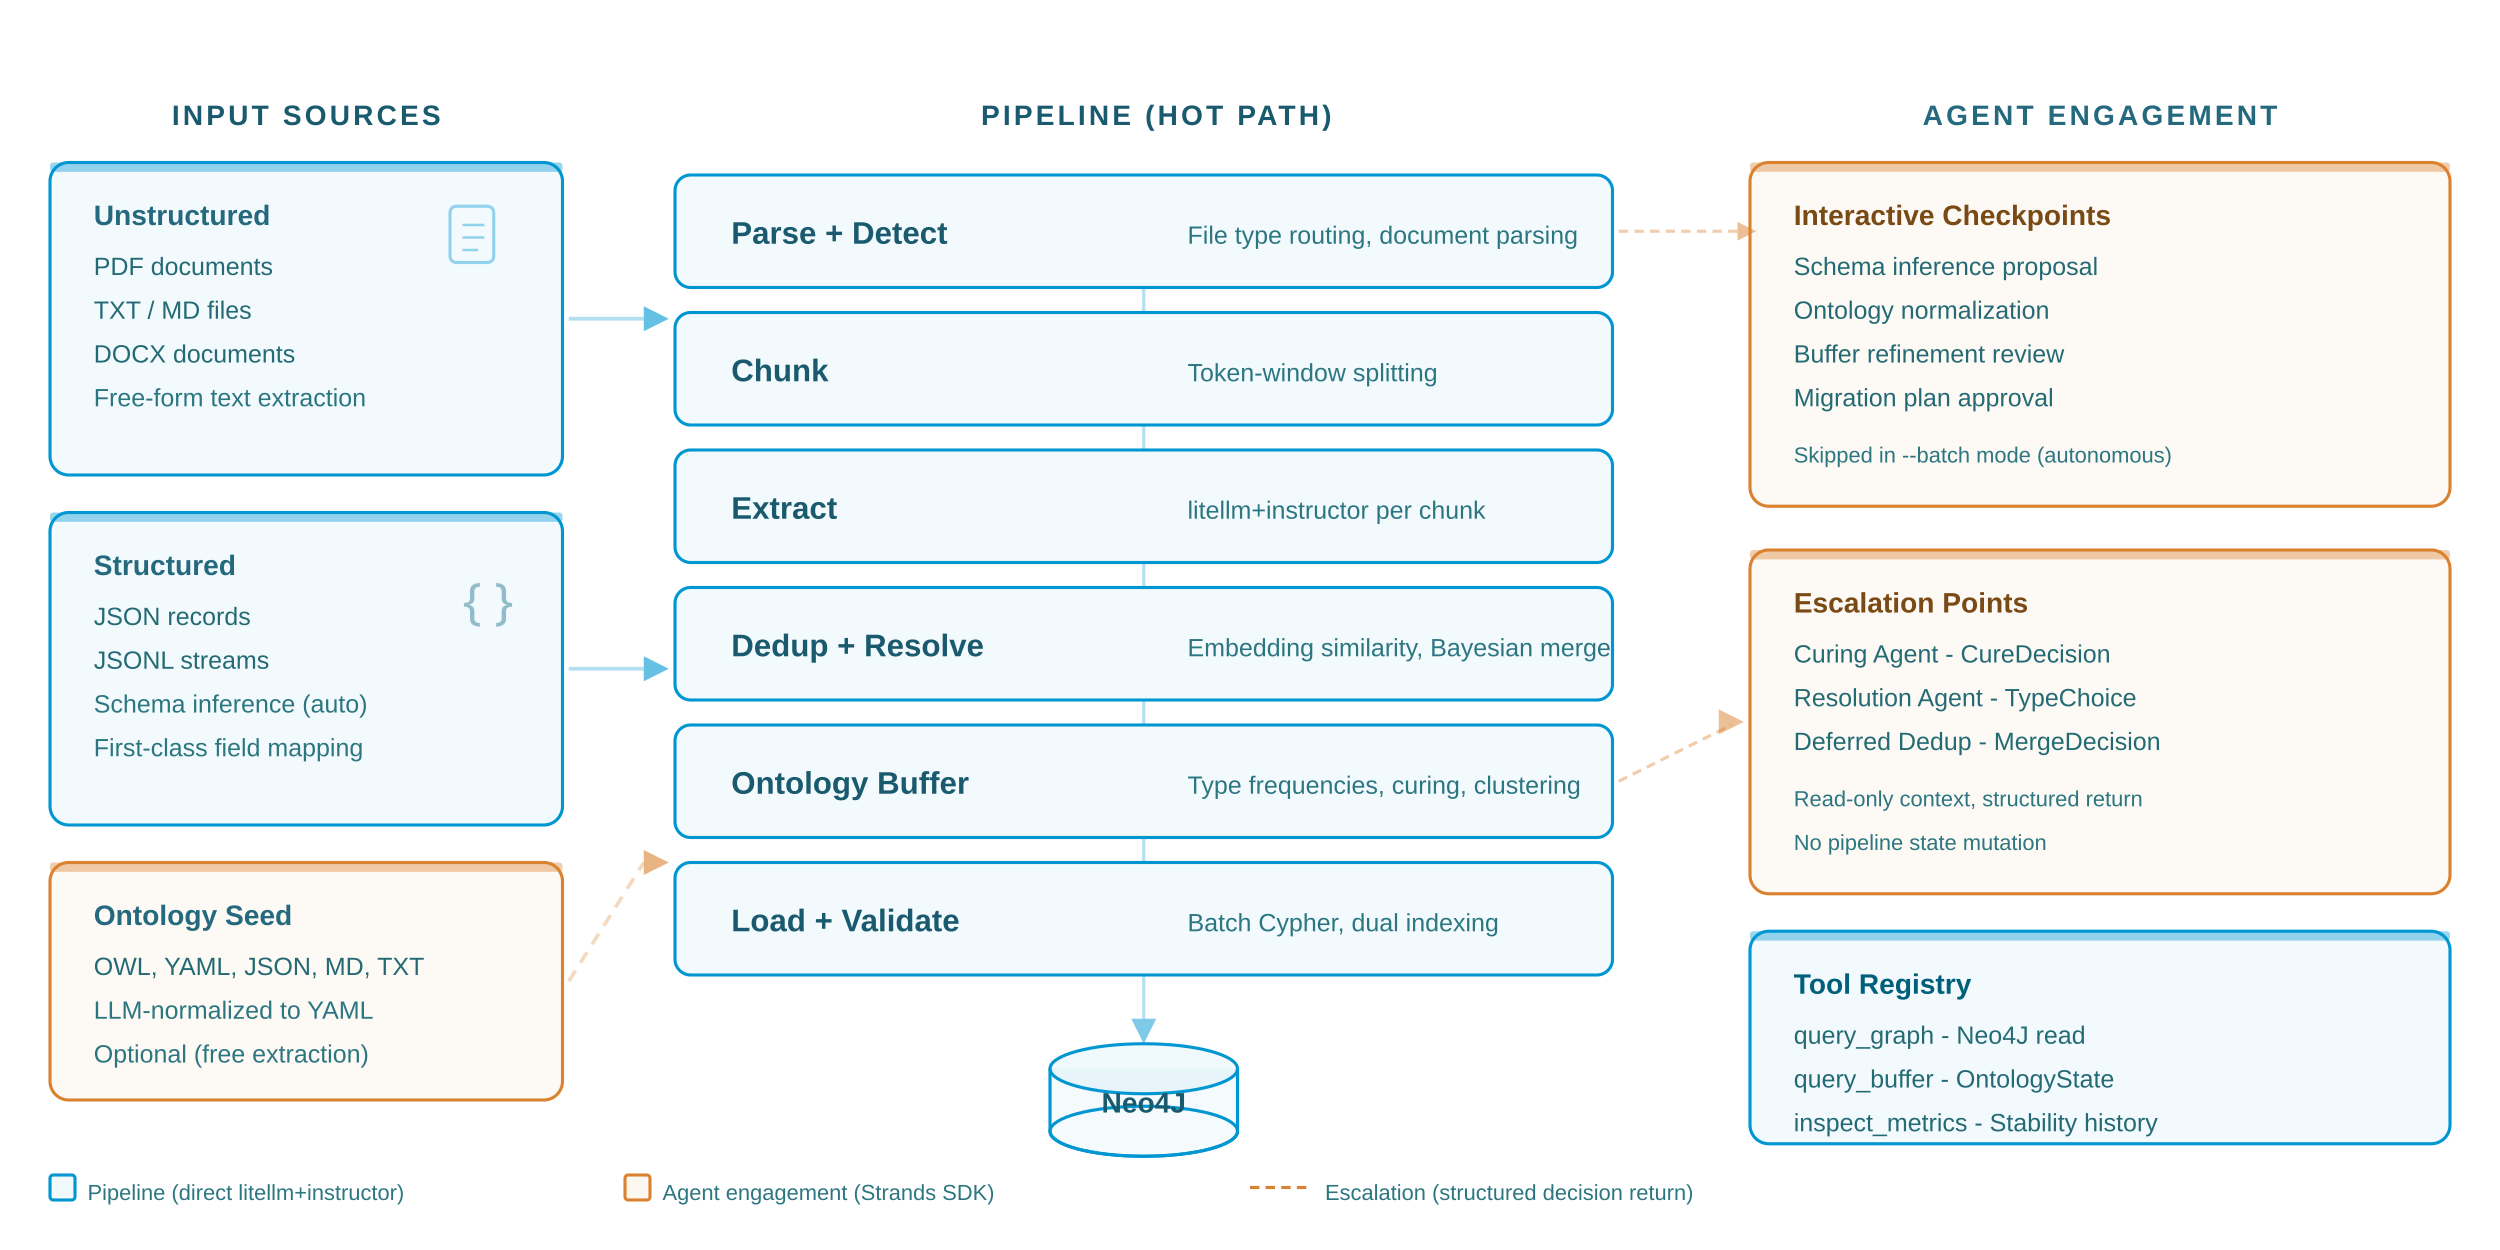
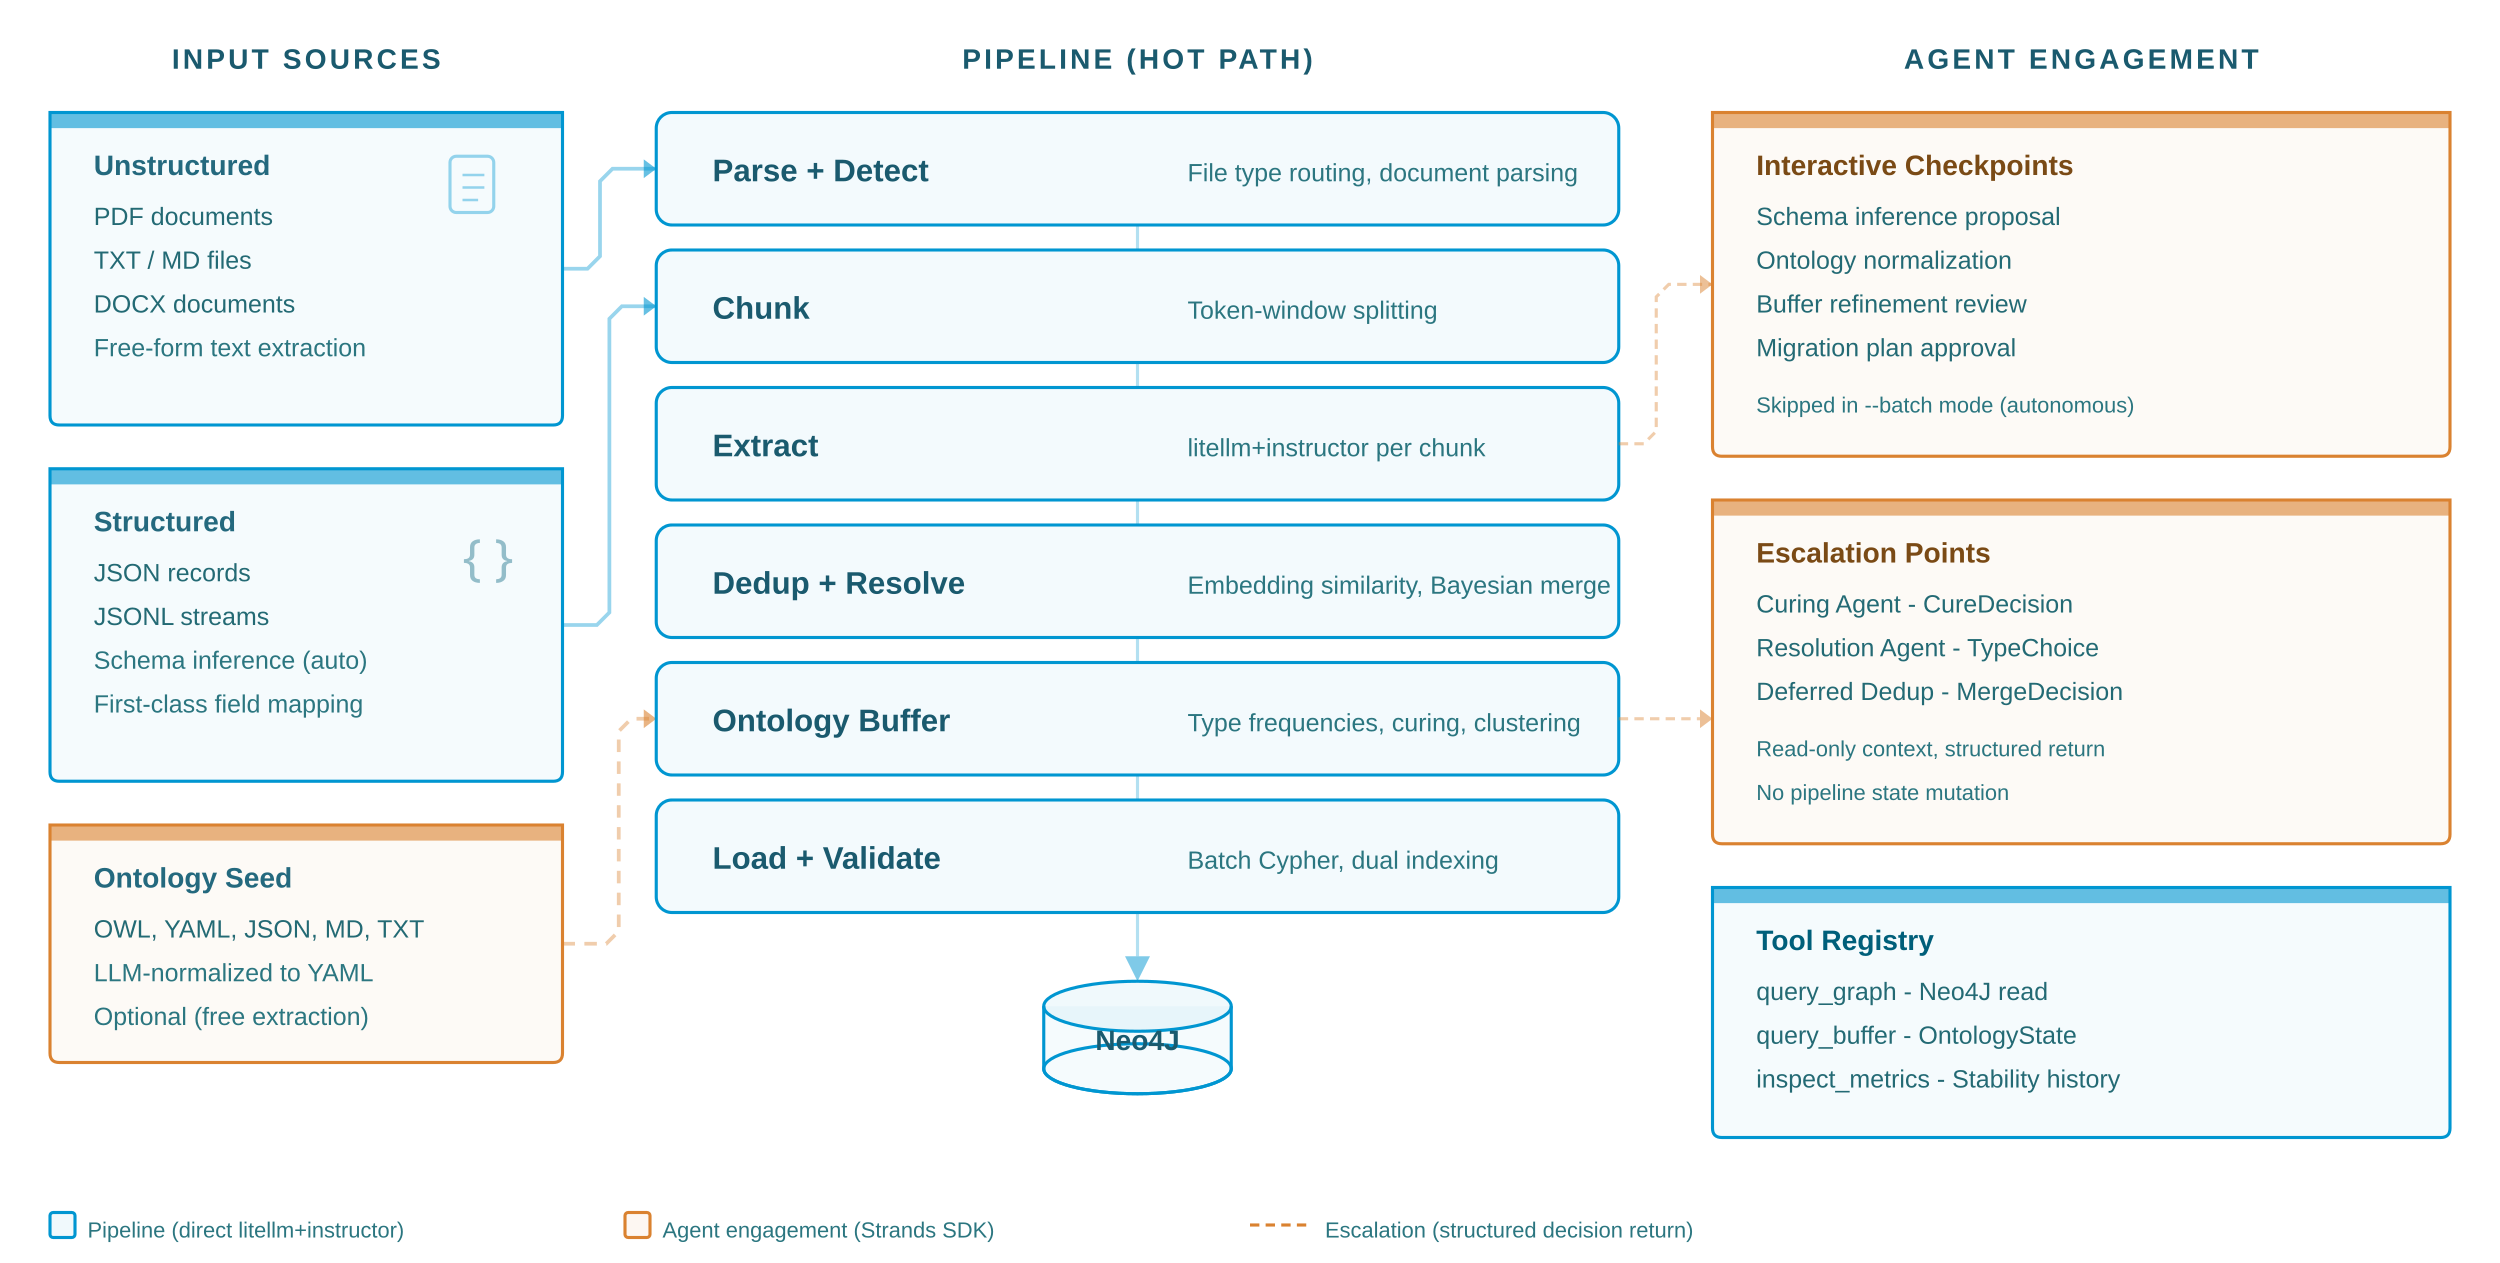
- <svg xmlns="http://www.w3.org/2000/svg" viewBox="0 0 800 400">
+ <svg xmlns="http://www.w3.org/2000/svg" viewBox="0 0 800 404">
  <style>
    .fg-1 { fill: #1a5a6e; }
    .fg-2 { fill: #24697e; }
    .fg-3 { fill: #236a74; }
    .fg-4 { fill: #2b7680; }
    .accent-1 { fill: #005f7a; }
    .accent-2 { fill: #7a4a15; }
    @media (prefers-color-scheme: dark) {
      .fg-1 { fill: #b8e4f0; }
      .fg-2 { fill: #8fd4e6; }
      .fg-3 { fill: #5aafc5; }
      .fg-4 { fill: #4099b3; }
      .accent-1 { fill: #5cc8e0; }
      .accent-2 { fill: #d4a04a; }
    }
  </style>
-   <g id="guide-grid" display="none">
-     <line x1="200" y1="0" x2="200" y2="400" stroke="red" stroke-width="0.5" />
-     <line x1="540" y1="0" x2="540" y2="400" stroke="red" stroke-width="0.5" />
+   <text x="98" y="22" class="fg-1" font-family="Segoe UI, Arial, sans-serif" font-size="9" font-weight="600" text-anchor="middle" letter-spacing="1">INPUT SOURCES</text>
+   <text x="364" y="22" class="fg-1" font-family="Segoe UI, Arial, sans-serif" font-size="9" font-weight="600" text-anchor="middle" letter-spacing="1">PIPELINE (HOT PATH)</text>
+   <text x="666" y="22" class="fg-1" font-family="Segoe UI, Arial, sans-serif" font-size="9" font-weight="600" text-anchor="middle" letter-spacing="1">AGENT ENGAGEMENT</text>
+   <g id="inputs-column">
+     <path d="M16,36 H180 V133 Q180,136 177,136 H19 Q16,136 16,133 Z" fill="#0096d1" fill-opacity="0.04" />
+     <path d="M16,36 H180 V133 Q180,136 177,136 H19 Q16,136 16,133 Z" fill="none" stroke="#0096d1" stroke-width="1" />
+     <rect x="16" y="36" width="164" height="5" fill="#0096d1" opacity="0.6" />
+     <text x="30" y="56" class="fg-2" font-family="Segoe UI, Arial, sans-serif" font-size="9" font-weight="600">Unstructured</text>
+     <text x="30" y="72" class="fg-3" font-family="Segoe UI, Arial, sans-serif" font-size="8">PDF documents</text>
+     <text x="30" y="86" class="fg-3" font-family="Segoe UI, Arial, sans-serif" font-size="8">TXT / MD files</text>
+     <text x="30" y="100" class="fg-3" font-family="Segoe UI, Arial, sans-serif" font-size="8">DOCX documents</text>
+     <text x="30" y="114" class="fg-4" font-family="Segoe UI, Arial, sans-serif" font-size="8">Free-form text extraction</text>
+     <rect x="144" y="50" width="14" height="18" rx="2" fill="none" stroke="#0096d1" stroke-width="1" opacity="0.4" />
+     <line x1="148" y1="56" x2="155" y2="56" stroke="#0096d1" stroke-width="0.8" opacity="0.4" />
+     <line x1="148" y1="60" x2="155" y2="60" stroke="#0096d1" stroke-width="0.8" opacity="0.4" />
+     <line x1="148" y1="64" x2="153" y2="64" stroke="#0096d1" stroke-width="0.8" opacity="0.4" />
+     <path d="M16,150 H180 V247 Q180,250 177,250 H19 Q16,250 16,247 Z" fill="#0096d1" fill-opacity="0.04" />
+     <path d="M16,150 H180 V247 Q180,250 177,250 H19 Q16,250 16,247 Z" fill="none" stroke="#0096d1" stroke-width="1" />
+     <rect x="16" y="150" width="164" height="5" fill="#0096d1" opacity="0.6" />
+     <text x="30" y="170" class="fg-2" font-family="Segoe UI, Arial, sans-serif" font-size="9" font-weight="600">Structured</text>
+     <text x="30" y="186" class="fg-3" font-family="Segoe UI, Arial, sans-serif" font-size="8">JSON records</text>
+     <text x="30" y="200" class="fg-3" font-family="Segoe UI, Arial, sans-serif" font-size="8">JSONL streams</text>
+     <text x="30" y="214" class="fg-4" font-family="Segoe UI, Arial, sans-serif" font-size="8">Schema inference (auto)</text>
+     <text x="30" y="228" class="fg-4" font-family="Segoe UI, Arial, sans-serif" font-size="8">First-class field mapping</text>
+     <text x="148" y="184" font-family="Segoe UI, monospace" font-size="16" class="accent-1" opacity="0.4">{ }</text>
+     <path d="M16,264 H180 V337 Q180,340 177,340 H19 Q16,340 16,337 Z" fill="#da8230" fill-opacity="0.04" />
+     <path d="M16,264 H180 V337 Q180,340 177,340 H19 Q16,340 16,337 Z" fill="none" stroke="#da8230" stroke-width="1" />
+     <rect x="16" y="264" width="164" height="5" fill="#da8230" opacity="0.6" />
+     <text x="30" y="284" class="fg-2" font-family="Segoe UI, Arial, sans-serif" font-size="9" font-weight="600">Ontology Seed</text>
+     <text x="30" y="300" class="fg-3" font-family="Segoe UI, Arial, sans-serif" font-size="8">OWL, YAML, JSON, MD, TXT</text>
+     <text x="30" y="314" class="fg-4" font-family="Segoe UI, Arial, sans-serif" font-size="8">LLM-normalized to YAML</text>
+     <text x="30" y="328" class="fg-4" font-family="Segoe UI, Arial, sans-serif" font-size="8">Optional (free extraction)</text>
  </g>
-   <g id="inputs-column">
-     <text x="98" y="40" class="fg-1" font-family="Segoe UI, Arial, sans-serif" font-size="9" font-weight="600" text-anchor="middle" letter-spacing="1">INPUT SOURCES</text>
-     <rect x="16" y="52" width="164" height="100" rx="6" fill="#0096d1" fill-opacity="0.05" stroke="#0096d1" stroke-width="1" />
-     <rect x="16" y="52" width="164" height="3" rx="1" fill="#0096d1" opacity="0.4" />
-     <text x="30" y="72" class="fg-2" font-family="Segoe UI, Arial, sans-serif" font-size="9" font-weight="600">Unstructured</text>
-     <text x="30" y="88" class="fg-3" font-family="Segoe UI, Arial, sans-serif" font-size="8">PDF documents</text>
-     <text x="30" y="102" class="fg-3" font-family="Segoe UI, Arial, sans-serif" font-size="8">TXT / MD files</text>
-     <text x="30" y="116" class="fg-3" font-family="Segoe UI, Arial, sans-serif" font-size="8">DOCX documents</text>
-     <text x="30" y="130" class="fg-4" font-family="Segoe UI, Arial, sans-serif" font-size="8">Free-form text extraction</text>
-     <rect x="144" y="66" width="14" height="18" rx="2" fill="none" stroke="#0096d1" stroke-width="1" opacity="0.4" />
-     <line x1="148" y1="72" x2="155" y2="72" stroke="#0096d1" stroke-width="0.8" opacity="0.4" />
-     <line x1="148" y1="76" x2="155" y2="76" stroke="#0096d1" stroke-width="0.8" opacity="0.4" />
-     <line x1="148" y1="80" x2="153" y2="80" stroke="#0096d1" stroke-width="0.8" opacity="0.4" />
-     <rect x="16" y="164" width="164" height="100" rx="6" fill="#0096d1" fill-opacity="0.05" stroke="#0096d1" stroke-width="1" />
-     <rect x="16" y="164" width="164" height="3" rx="1" fill="#0096d1" opacity="0.4" />
-     <text x="30" y="184" class="fg-2" font-family="Segoe UI, Arial, sans-serif" font-size="9" font-weight="600">Structured</text>
-     <text x="30" y="200" class="fg-3" font-family="Segoe UI, Arial, sans-serif" font-size="8">JSON records</text>
-     <text x="30" y="214" class="fg-3" font-family="Segoe UI, Arial, sans-serif" font-size="8">JSONL streams</text>
-     <text x="30" y="228" class="fg-4" font-family="Segoe UI, Arial, sans-serif" font-size="8">Schema inference (auto)</text>
-     <text x="30" y="242" class="fg-4" font-family="Segoe UI, Arial, sans-serif" font-size="8">First-class field mapping</text>
-     <text x="148" y="198" font-family="Segoe UI, monospace" font-size="16" class="accent-1" opacity="0.4">{ }</text>
-     <rect x="16" y="276" width="164" height="76" rx="6" fill="#da8230" fill-opacity="0.05" stroke="#da8230" stroke-width="1" />
-     <rect x="16" y="276" width="164" height="3" rx="1" fill="#da8230" opacity="0.4" />
-     <text x="30" y="296" class="fg-2" font-family="Segoe UI, Arial, sans-serif" font-size="9" font-weight="600">Ontology Seed</text>
-     <text x="30" y="312" class="fg-3" font-family="Segoe UI, Arial, sans-serif" font-size="8">OWL, YAML, JSON, MD, TXT</text>
-     <text x="30" y="326" class="fg-4" font-family="Segoe UI, Arial, sans-serif" font-size="8">LLM-normalized to YAML</text>
-     <text x="30" y="340" class="fg-4" font-family="Segoe UI, Arial, sans-serif" font-size="8">Optional (free extraction)</text>
-   </g>
-   <line x1="182" y1="102" x2="206" y2="102" stroke="#0096d1" stroke-width="1.2" opacity="0.3" />
-   <polygon points="206,98 214,102 206,106" fill="#0096d1" opacity="0.6" />
-   <line x1="182" y1="214" x2="206" y2="214" stroke="#0096d1" stroke-width="1.2" opacity="0.3" />
-   <polygon points="206,210 214,214 206,218" fill="#0096d1" opacity="0.6" />
-   <line x1="182" y1="314" x2="206" y2="276" stroke="#da8230" stroke-width="1.2" opacity="0.3" stroke-dasharray="4,3" />
-   <polygon points="206,272 214,276 206,280" fill="#da8230" opacity="0.6" />
+   <path d="M180,86 H188 L192,82 V58 L196,54 H210" fill="none" stroke="#0096d1" stroke-width="1.2" opacity="0.4" />
+   <polygon points="206,51 210,54 206,57" fill="#0096d1" opacity="0.6" />
+   <path d="M180,200 H191 L195,196 V102 L199,98 H210" fill="none" stroke="#0096d1" stroke-width="1.2" opacity="0.4" />
+   <polygon points="206,95 210,98 206,101" fill="#0096d1" opacity="0.6" />
+   <path d="M180,302 H194 L198,298 V234 L202,230 H210" fill="none" stroke="#da8230" stroke-width="1.2" stroke-dasharray="4,3" opacity="0.4" />
+   <polygon points="206,227 210,230 206,233" fill="#da8230" opacity="0.6" />
  <g id="pipeline-column">
-     <text x="370" y="40" class="fg-1" font-family="Segoe UI, Arial, sans-serif" font-size="9" font-weight="600" text-anchor="middle" letter-spacing="1">PIPELINE (HOT PATH)</text>
    <g id="stage-parse">
-       <rect x="216" y="56" width="300" height="36" rx="5" fill="#0096d1" fill-opacity="0.05" stroke="#0096d1" stroke-width="1" />
-       <text x="234" y="78" class="fg-1" font-family="Segoe UI, Arial, sans-serif" font-size="10" font-weight="700">Parse + Detect</text>
-       <text x="380" y="78" class="fg-4" font-family="Segoe UI, Arial, sans-serif" font-size="8">File type routing, document parsing</text>
+       <rect x="210" y="36" width="308" height="36" rx="5" fill="#0096d1" fill-opacity="0.05" stroke="#0096d1" stroke-width="1" />
+       <text x="228" y="58" class="fg-1" font-family="Segoe UI, Arial, sans-serif" font-size="10" font-weight="700">Parse + Detect</text>
+       <text x="380" y="58" class="fg-4" font-family="Segoe UI, Arial, sans-serif" font-size="8">File type routing, document parsing</text>
    </g>
    <g id="stage-chunk">
-       <rect x="216" y="100" width="300" height="36" rx="5" fill="#0096d1" fill-opacity="0.05" stroke="#0096d1" stroke-width="1" />
-       <text x="234" y="122" class="fg-1" font-family="Segoe UI, Arial, sans-serif" font-size="10" font-weight="700">Chunk</text>
-       <text x="380" y="122" class="fg-4" font-family="Segoe UI, Arial, sans-serif" font-size="8">Token-window splitting</text>
+       <rect x="210" y="80" width="308" height="36" rx="5" fill="#0096d1" fill-opacity="0.05" stroke="#0096d1" stroke-width="1" />
+       <text x="228" y="102" class="fg-1" font-family="Segoe UI, Arial, sans-serif" font-size="10" font-weight="700">Chunk</text>
+       <text x="380" y="102" class="fg-4" font-family="Segoe UI, Arial, sans-serif" font-size="8">Token-window splitting</text>
    </g>
    <g id="stage-extract">
-       <rect x="216" y="144" width="300" height="36" rx="5" fill="#0096d1" fill-opacity="0.05" stroke="#0096d1" stroke-width="1" />
-       <text x="234" y="166" class="fg-1" font-family="Segoe UI, Arial, sans-serif" font-size="10" font-weight="700">Extract</text>
-       <text x="380" y="166" class="fg-4" font-family="Segoe UI, Arial, sans-serif" font-size="8">litellm+instructor per chunk</text>
+       <rect x="210" y="124" width="308" height="36" rx="5" fill="#0096d1" fill-opacity="0.05" stroke="#0096d1" stroke-width="1" />
+       <text x="228" y="146" class="fg-1" font-family="Segoe UI, Arial, sans-serif" font-size="10" font-weight="700">Extract</text>
+       <text x="380" y="146" class="fg-4" font-family="Segoe UI, Arial, sans-serif" font-size="8">litellm+instructor per chunk</text>
    </g>
    <g id="stage-dedup">
-       <rect x="216" y="188" width="300" height="36" rx="5" fill="#0096d1" fill-opacity="0.05" stroke="#0096d1" stroke-width="1" />
-       <text x="234" y="210" class="fg-1" font-family="Segoe UI, Arial, sans-serif" font-size="10" font-weight="700">Dedup + Resolve</text>
-       <text x="380" y="210" class="fg-4" font-family="Segoe UI, Arial, sans-serif" font-size="8">Embedding similarity, Bayesian merge</text>
+       <rect x="210" y="168" width="308" height="36" rx="5" fill="#0096d1" fill-opacity="0.05" stroke="#0096d1" stroke-width="1" />
+       <text x="228" y="190" class="fg-1" font-family="Segoe UI, Arial, sans-serif" font-size="10" font-weight="700">Dedup + Resolve</text>
+       <text x="380" y="190" class="fg-4" font-family="Segoe UI, Arial, sans-serif" font-size="8">Embedding similarity, Bayesian merge</text>
    </g>
    <g id="stage-cure">
-       <rect x="216" y="232" width="300" height="36" rx="5" fill="#0096d1" fill-opacity="0.05" stroke="#0096d1" stroke-width="1" />
-       <text x="234" y="254" class="fg-1" font-family="Segoe UI, Arial, sans-serif" font-size="10" font-weight="700">Ontology Buffer</text>
-       <text x="380" y="254" class="fg-4" font-family="Segoe UI, Arial, sans-serif" font-size="8">Type frequencies, curing, clustering</text>
+       <rect x="210" y="212" width="308" height="36" rx="5" fill="#0096d1" fill-opacity="0.05" stroke="#0096d1" stroke-width="1" />
+       <text x="228" y="234" class="fg-1" font-family="Segoe UI, Arial, sans-serif" font-size="10" font-weight="700">Ontology Buffer</text>
+       <text x="380" y="234" class="fg-4" font-family="Segoe UI, Arial, sans-serif" font-size="8">Type frequencies, curing, clustering</text>
    </g>
    <g id="stage-load">
-       <rect x="216" y="276" width="300" height="36" rx="5" fill="#0096d1" fill-opacity="0.05" stroke="#0096d1" stroke-width="1" />
-       <text x="234" y="298" class="fg-1" font-family="Segoe UI, Arial, sans-serif" font-size="10" font-weight="700">Load + Validate</text>
-       <text x="380" y="298" class="fg-4" font-family="Segoe UI, Arial, sans-serif" font-size="8">Batch Cypher, dual indexing</text>
+       <rect x="210" y="256" width="308" height="36" rx="5" fill="#0096d1" fill-opacity="0.05" stroke="#0096d1" stroke-width="1" />
+       <text x="228" y="278" class="fg-1" font-family="Segoe UI, Arial, sans-serif" font-size="10" font-weight="700">Load + Validate</text>
+       <text x="380" y="278" class="fg-4" font-family="Segoe UI, Arial, sans-serif" font-size="8">Batch Cypher, dual indexing</text>
    </g>
-     <line x1="366" y1="92" x2="366" y2="100" stroke="#0096d1" stroke-width="1" opacity="0.3" />
-     <line x1="366" y1="136" x2="366" y2="144" stroke="#0096d1" stroke-width="1" opacity="0.3" />
-     <line x1="366" y1="180" x2="366" y2="188" stroke="#0096d1" stroke-width="1" opacity="0.3" />
-     <line x1="366" y1="224" x2="366" y2="232" stroke="#0096d1" stroke-width="1" opacity="0.3" />
-     <line x1="366" y1="268" x2="366" y2="276" stroke="#0096d1" stroke-width="1" opacity="0.3" />
-     <line x1="366" y1="312" x2="366" y2="326" stroke="#0096d1" stroke-width="1" opacity="0.3" />
-     <polygon points="362,326 366,334 370,326" fill="#0096d1" opacity="0.5" />
-     <ellipse cx="366" cy="342" rx="30" ry="8" fill="#0096d1" fill-opacity="0.06" stroke="#0096d1" stroke-width="1" />
-     <path d="M336,342 V362 A30,8 0 0 0 396,362 V342" fill="#0096d1" fill-opacity="0.04" stroke="#0096d1" stroke-width="1" />
-     <ellipse cx="366" cy="362" rx="30" ry="8" fill="none" stroke="#0096d1" stroke-width="1" />
-     <text x="366" y="356" class="fg-1" font-family="Segoe UI, Arial, sans-serif" font-size="9" font-weight="600" text-anchor="middle">Neo4J</text>
+     <line x1="364" y1="72" x2="364" y2="80" stroke="#0096d1" stroke-width="1" opacity="0.3" />
+     <line x1="364" y1="116" x2="364" y2="124" stroke="#0096d1" stroke-width="1" opacity="0.3" />
+     <line x1="364" y1="160" x2="364" y2="168" stroke="#0096d1" stroke-width="1" opacity="0.3" />
+     <line x1="364" y1="204" x2="364" y2="212" stroke="#0096d1" stroke-width="1" opacity="0.3" />
+     <line x1="364" y1="248" x2="364" y2="256" stroke="#0096d1" stroke-width="1" opacity="0.3" />
+     <line x1="364" y1="292" x2="364" y2="306" stroke="#0096d1" stroke-width="1" opacity="0.3" />
+     <polygon points="360,306 364,314 368,306" fill="#0096d1" opacity="0.5" />
+     <ellipse cx="364" cy="322" rx="30" ry="8" fill="#0096d1" fill-opacity="0.06" stroke="#0096d1" stroke-width="1" />
+     <path d="M334,322 V342 A30,8 0 0 0 394,342 V322" fill="#0096d1" fill-opacity="0.04" stroke="#0096d1" stroke-width="1" />
+     <ellipse cx="364" cy="342" rx="30" ry="8" fill="none" stroke="#0096d1" stroke-width="1" />
+     <text x="364" y="336" class="fg-1" font-family="Segoe UI, Arial, sans-serif" font-size="9" font-weight="600" text-anchor="middle">Neo4J</text>
  </g>
+   <path d="M518,142 H526 L530,138 V95 L534,91 H548" fill="none" stroke="#da8230" stroke-width="1" stroke-dasharray="3,2" opacity="0.4" />
+   <polygon points="544,88 548,91 544,94" fill="#da8230" opacity="0.5" />
+   <line x1="518" y1="230" x2="544" y2="230" stroke="#da8230" stroke-width="1" stroke-dasharray="3,2" opacity="0.4" />
+   <polygon points="544,227 548,230 544,233" fill="#da8230" opacity="0.5" />
  <g id="agents-column">
-     <text x="672" y="40" class="fg-2" font-family="Segoe UI, Arial, sans-serif" font-size="9" font-weight="600" text-anchor="middle" letter-spacing="1">AGENT ENGAGEMENT</text>
-     <rect x="560" y="52" width="224" height="110" rx="6" fill="#da8230" fill-opacity="0.05" stroke="#da8230" stroke-width="1" />
-     <rect x="560" y="52" width="224" height="3" rx="1" fill="#da8230" opacity="0.4" />
-     <text x="574" y="72" font-family="Segoe UI, Arial, sans-serif" font-size="9" font-weight="600" class="accent-2">Interactive Checkpoints</text>
-     <text x="574" y="88" class="fg-3" font-family="Segoe UI, Arial, sans-serif" font-size="8">Schema inference proposal</text>
-     <text x="574" y="102" class="fg-3" font-family="Segoe UI, Arial, sans-serif" font-size="8">Ontology normalization</text>
-     <text x="574" y="116" class="fg-3" font-family="Segoe UI, Arial, sans-serif" font-size="8">Buffer refinement review</text>
-     <text x="574" y="130" class="fg-3" font-family="Segoe UI, Arial, sans-serif" font-size="8">Migration plan approval</text>
-     <text x="574" y="148" class="fg-4" font-family="Segoe UI, Arial, sans-serif" font-size="7">Skipped in --batch mode (autonomous)</text>
-     <rect x="560" y="176" width="224" height="110" rx="6" fill="#da8230" fill-opacity="0.05" stroke="#da8230" stroke-width="1" />
-     <rect x="560" y="176" width="224" height="3" rx="1" fill="#da8230" opacity="0.4" />
-     <text x="574" y="196" font-family="Segoe UI, Arial, sans-serif" font-size="9" font-weight="600" class="accent-2">Escalation Points</text>
-     <text x="574" y="212" class="fg-3" font-family="Segoe UI, Arial, sans-serif" font-size="8">Curing Agent - CureDecision</text>
-     <text x="574" y="226" class="fg-3" font-family="Segoe UI, Arial, sans-serif" font-size="8">Resolution Agent - TypeChoice</text>
-     <text x="574" y="240" class="fg-3" font-family="Segoe UI, Arial, sans-serif" font-size="8">Deferred Dedup - MergeDecision</text>
-     <text x="574" y="258" class="fg-4" font-family="Segoe UI, Arial, sans-serif" font-size="7">Read-only context, structured return</text>
-     <text x="574" y="272" class="fg-4" font-family="Segoe UI, Arial, sans-serif" font-size="7">No pipeline state mutation</text>
-     <rect x="560" y="298" width="224" height="68" rx="6" fill="#0096d1" fill-opacity="0.05" stroke="#0096d1" stroke-width="1" />
-     <rect x="560" y="298" width="224" height="3" rx="1" fill="#0096d1" opacity="0.4" />
-     <text x="574" y="318" font-family="Segoe UI, Arial, sans-serif" font-size="9" font-weight="600" class="accent-1">Tool Registry</text>
-     <text x="574" y="334" class="fg-3" font-family="Segoe UI, Arial, sans-serif" font-size="8">query_graph - Neo4J read</text>
-     <text x="574" y="348" class="fg-3" font-family="Segoe UI, Arial, sans-serif" font-size="8">query_buffer - OntologyState</text>
-     <text x="574" y="362" class="fg-3" font-family="Segoe UI, Arial, sans-serif" font-size="8">inspect_metrics - Stability history</text>
+     <path d="M548,36 H784 V143 Q784,146 781,146 H551 Q548,146 548,143 Z" fill="#da8230" fill-opacity="0.04" />
+     <path d="M548,36 H784 V143 Q784,146 781,146 H551 Q548,146 548,143 Z" fill="none" stroke="#da8230" stroke-width="1" />
+     <rect x="548" y="36" width="236" height="5" fill="#da8230" opacity="0.6" />
+     <text x="562" y="56" font-family="Segoe UI, Arial, sans-serif" font-size="9" font-weight="600" class="accent-2">Interactive Checkpoints</text>
+     <text x="562" y="72" class="fg-3" font-family="Segoe UI, Arial, sans-serif" font-size="8">Schema inference proposal</text>
+     <text x="562" y="86" class="fg-3" font-family="Segoe UI, Arial, sans-serif" font-size="8">Ontology normalization</text>
+     <text x="562" y="100" class="fg-3" font-family="Segoe UI, Arial, sans-serif" font-size="8">Buffer refinement review</text>
+     <text x="562" y="114" class="fg-3" font-family="Segoe UI, Arial, sans-serif" font-size="8">Migration plan approval</text>
+     <text x="562" y="132" class="fg-4" font-family="Segoe UI, Arial, sans-serif" font-size="7">Skipped in --batch mode (autonomous)</text>
+     <path d="M548,160 H784 V267 Q784,270 781,270 H551 Q548,270 548,267 Z" fill="#da8230" fill-opacity="0.04" />
+     <path d="M548,160 H784 V267 Q784,270 781,270 H551 Q548,270 548,267 Z" fill="none" stroke="#da8230" stroke-width="1" />
+     <rect x="548" y="160" width="236" height="5" fill="#da8230" opacity="0.6" />
+     <text x="562" y="180" font-family="Segoe UI, Arial, sans-serif" font-size="9" font-weight="600" class="accent-2">Escalation Points</text>
+     <text x="562" y="196" class="fg-3" font-family="Segoe UI, Arial, sans-serif" font-size="8">Curing Agent - CureDecision</text>
+     <text x="562" y="210" class="fg-3" font-family="Segoe UI, Arial, sans-serif" font-size="8">Resolution Agent - TypeChoice</text>
+     <text x="562" y="224" class="fg-3" font-family="Segoe UI, Arial, sans-serif" font-size="8">Deferred Dedup - MergeDecision</text>
+     <text x="562" y="242" class="fg-4" font-family="Segoe UI, Arial, sans-serif" font-size="7">Read-only context, structured return</text>
+     <text x="562" y="256" class="fg-4" font-family="Segoe UI, Arial, sans-serif" font-size="7">No pipeline state mutation</text>
+     <path d="M548,284 H784 V361 Q784,364 781,364 H551 Q548,364 548,361 Z" fill="#0096d1" fill-opacity="0.04" />
+     <path d="M548,284 H784 V361 Q784,364 781,364 H551 Q548,364 548,361 Z" fill="none" stroke="#0096d1" stroke-width="1" />
+     <rect x="548" y="284" width="236" height="5" fill="#0096d1" opacity="0.6" />
+     <text x="562" y="304" font-family="Segoe UI, Arial, sans-serif" font-size="9" font-weight="600" class="accent-1">Tool Registry</text>
+     <text x="562" y="320" class="fg-3" font-family="Segoe UI, Arial, sans-serif" font-size="8">query_graph - Neo4J read</text>
+     <text x="562" y="334" class="fg-3" font-family="Segoe UI, Arial, sans-serif" font-size="8">query_buffer - OntologyState</text>
+     <text x="562" y="348" class="fg-3" font-family="Segoe UI, Arial, sans-serif" font-size="8">inspect_metrics - Stability history</text>
  </g>
-   <line x1="518" y1="74" x2="556" y2="74" stroke="#da8230" stroke-width="1" stroke-dasharray="3,2" opacity="0.4" />
-   <polygon points="556,71 562,74 556,77" fill="#da8230" opacity="0.5" />
-   <line x1="518" y1="250" x2="554" y2="232" stroke="#da8230" stroke-width="1" stroke-dasharray="3,2" opacity="0.4" />
-   <polygon points="550,227 558,231 550,235" fill="#da8230" opacity="0.5" />
  <g id="legend">
-     <rect x="16" y="376" width="8" height="8" rx="1" fill="#0096d1" fill-opacity="0.06" stroke="#0096d1" stroke-width="1" />
-     <text x="28" y="384" class="fg-4" font-family="Segoe UI, Arial, sans-serif" font-size="7">Pipeline (direct litellm+instructor)</text>
-     <rect x="200" y="376" width="8" height="8" rx="1" fill="#da8230" fill-opacity="0.06" stroke="#da8230" stroke-width="1" />
-     <text x="212" y="384" class="fg-4" font-family="Segoe UI, Arial, sans-serif" font-size="7">Agent engagement (Strands SDK)</text>
-     <line x1="400" y1="380" x2="420" y2="380" stroke="#da8230" stroke-width="1" stroke-dasharray="3,2" />
-     <text x="424" y="384" class="fg-4" font-family="Segoe UI, Arial, sans-serif" font-size="7">Escalation (structured decision return)</text>
+     <rect x="16" y="388" width="8" height="8" rx="1" fill="#0096d1" fill-opacity="0.06" stroke="#0096d1" stroke-width="1" />
+     <text x="28" y="396" class="fg-4" font-family="Segoe UI, Arial, sans-serif" font-size="7">Pipeline (direct litellm+instructor)</text>
+     <rect x="200" y="388" width="8" height="8" rx="1" fill="#da8230" fill-opacity="0.06" stroke="#da8230" stroke-width="1" />
+     <text x="212" y="396" class="fg-4" font-family="Segoe UI, Arial, sans-serif" font-size="7">Agent engagement (Strands SDK)</text>
+     <line x1="400" y1="392" x2="420" y2="392" stroke="#da8230" stroke-width="1" stroke-dasharray="3,2" />
+     <text x="424" y="396" class="fg-4" font-family="Segoe UI, Arial, sans-serif" font-size="7">Escalation (structured decision return)</text>
  </g>
</svg>
